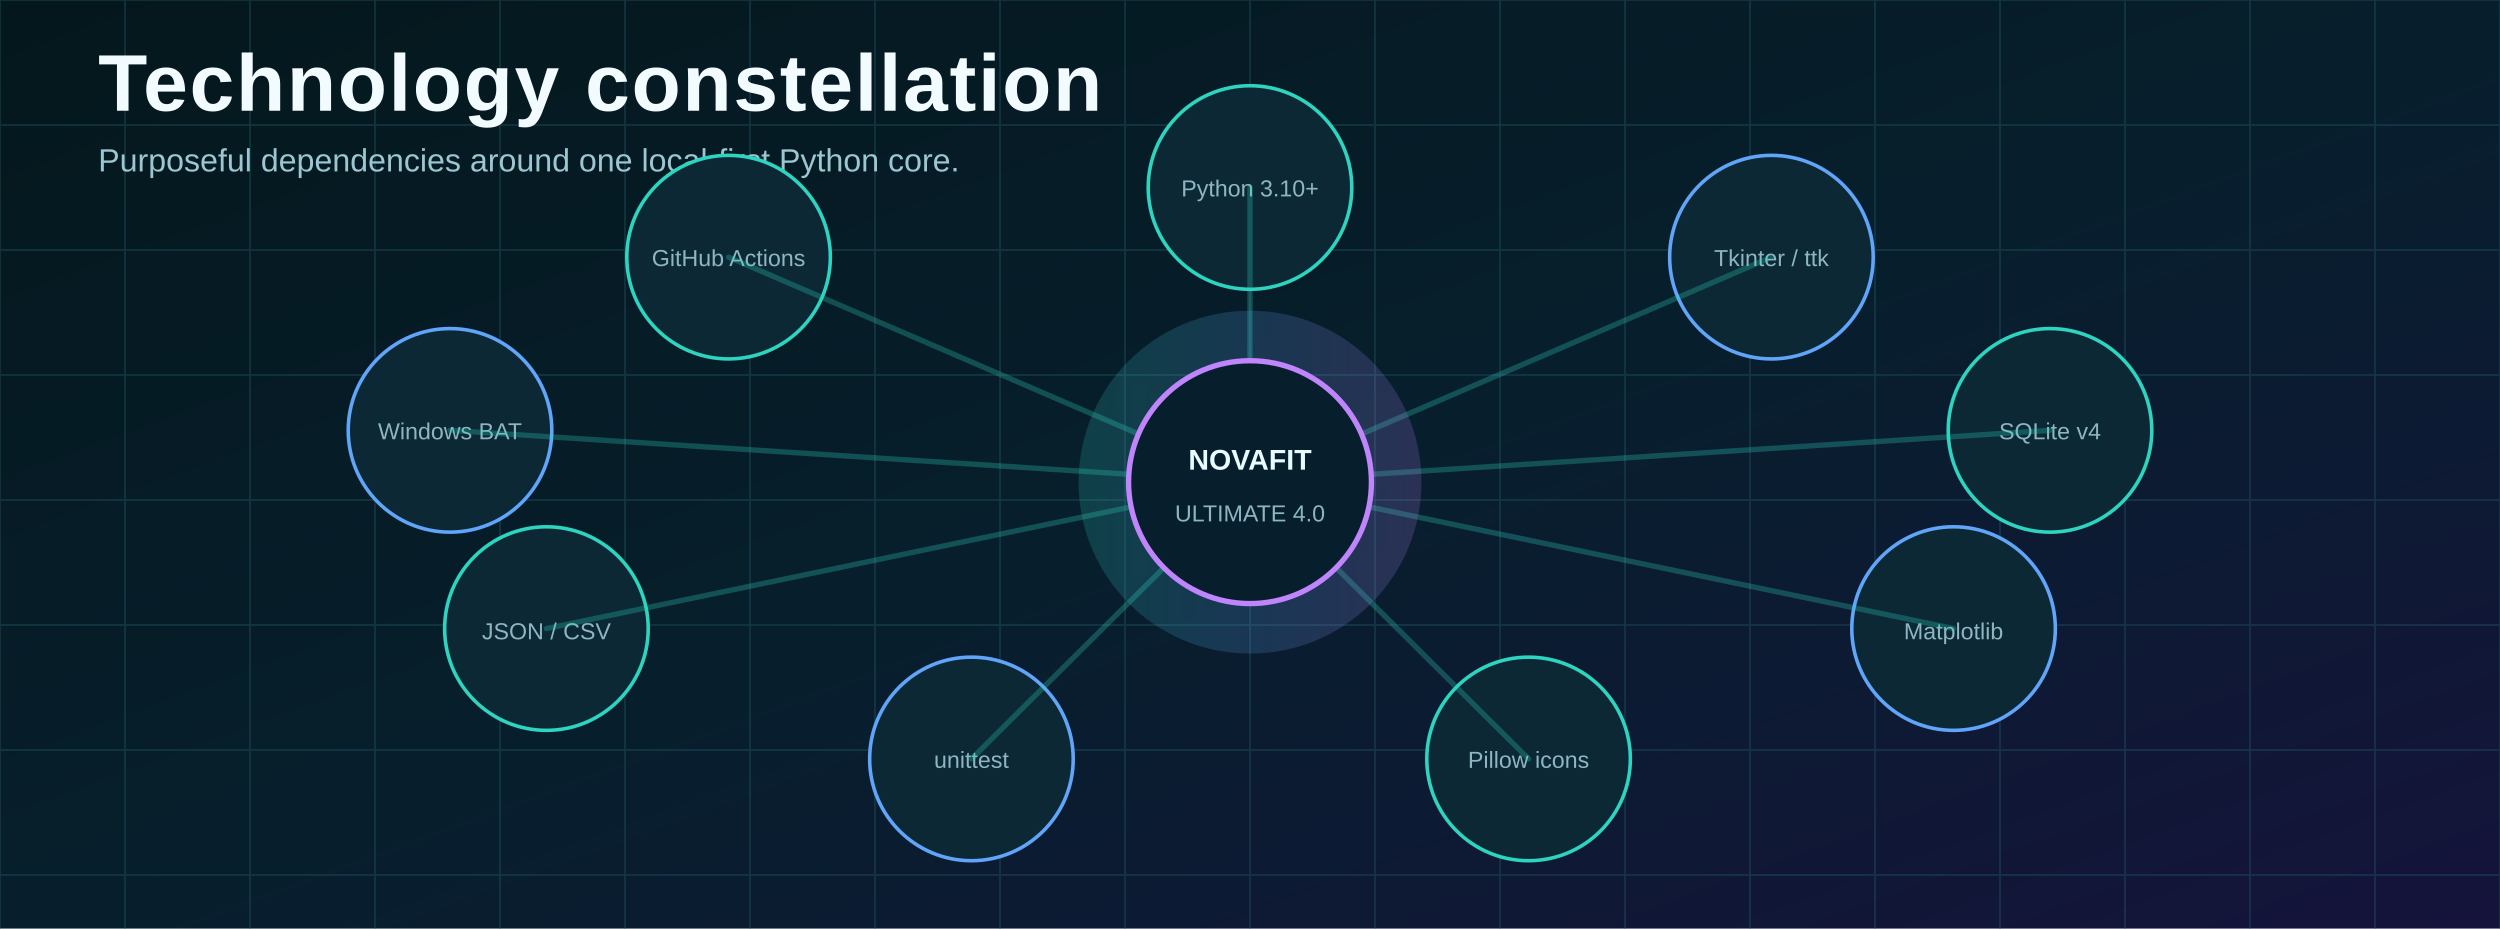
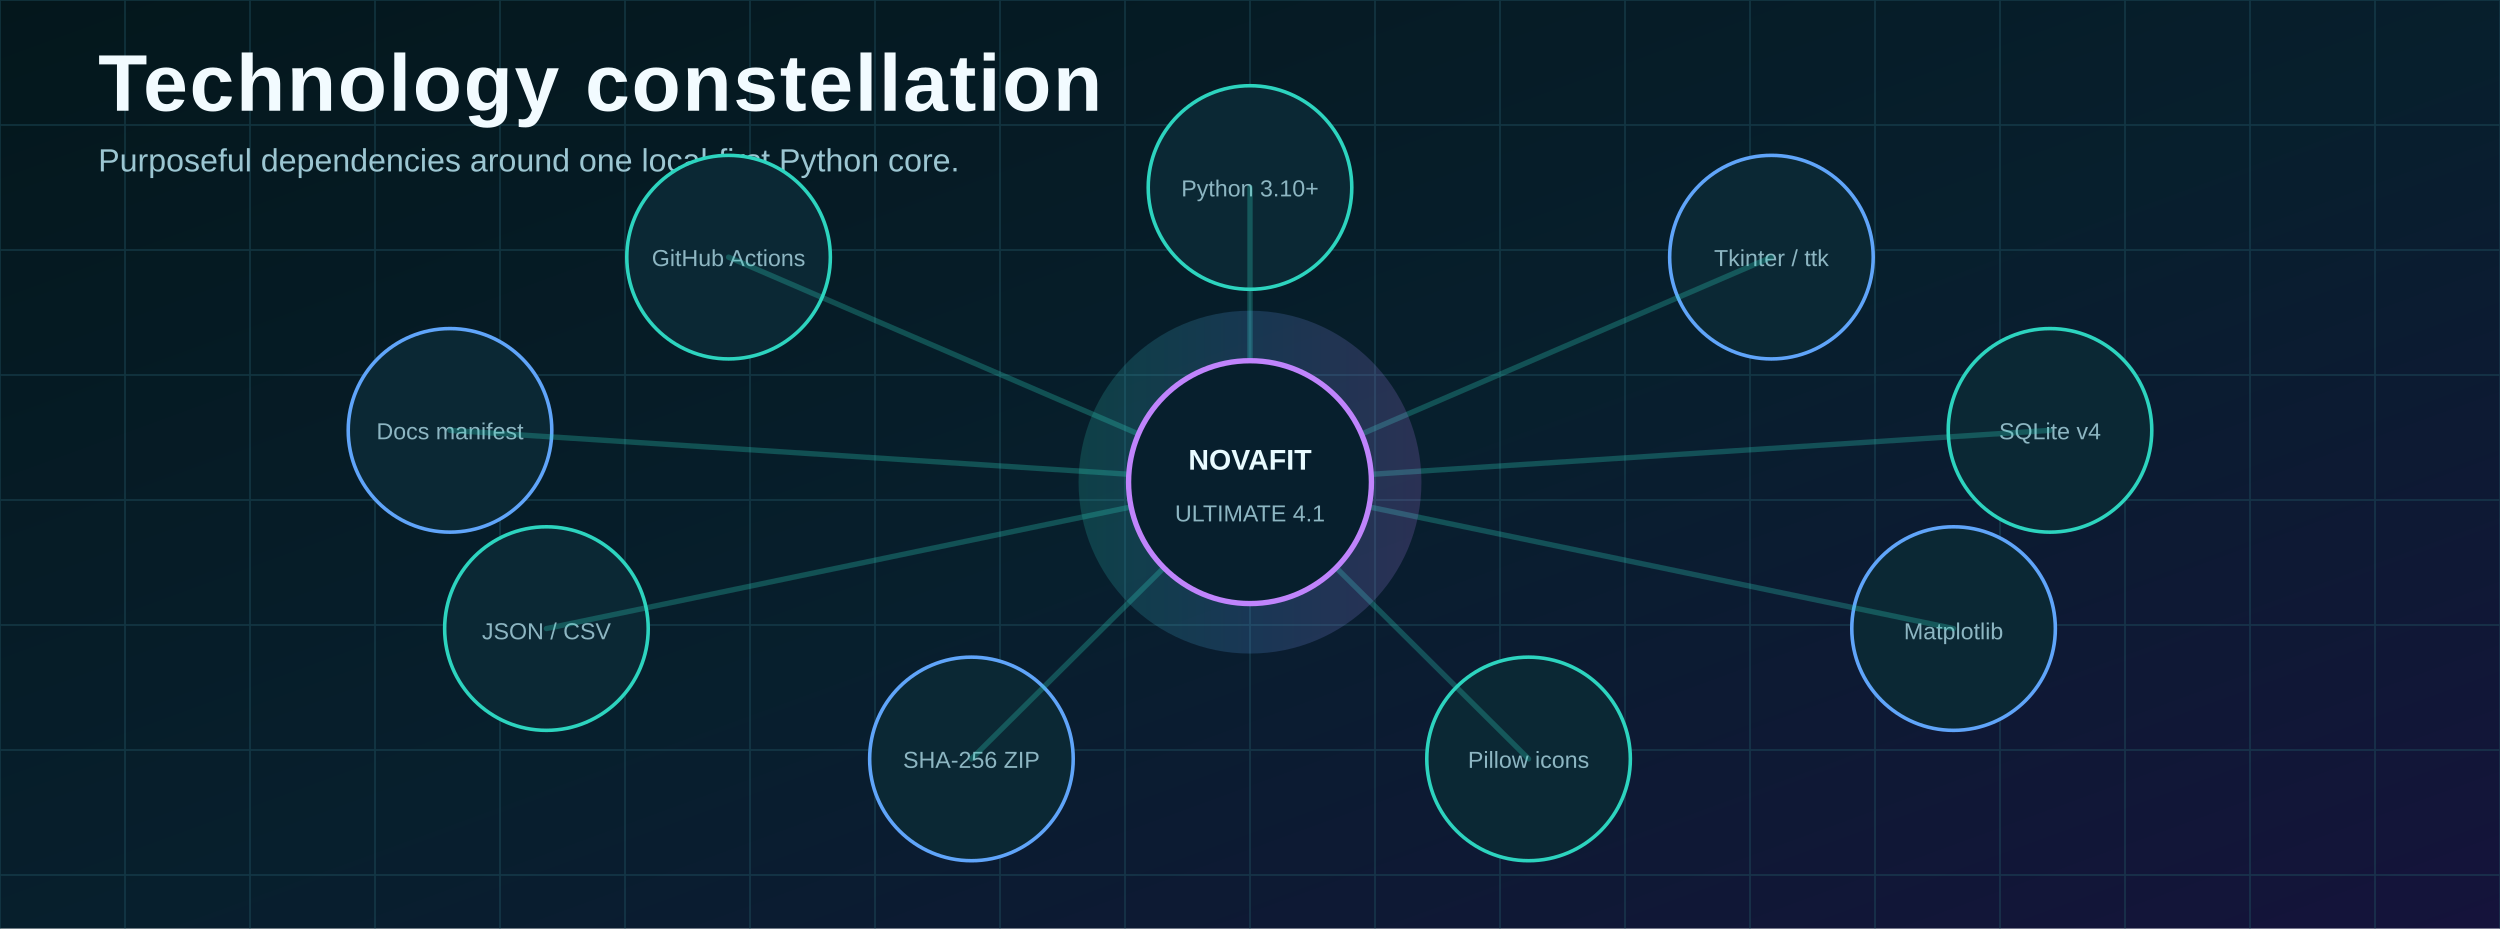
<svg xmlns="http://www.w3.org/2000/svg" viewBox="0 0 1400 520" role="img">
  <defs>
    <linearGradient id="bg" x1="0" y1="0" x2="1" y2="1">
      <stop stop-color="#04171c" />
      <stop offset=".52" stop-color="#071f2d" />
      <stop offset="1" stop-color="#15133b" />
    </linearGradient>
    <linearGradient id="aurora" x1="0" y1="0" x2="1" y2="0">
      <stop stop-color="#2dd4bf" />
      <stop offset=".5" stop-color="#60a5fa" />
      <stop offset="1" stop-color="#c084fc" />
    </linearGradient>
    <filter id="glow">
      <feGaussianBlur stdDeviation="5" result="b" />
      <feMerge>
        <feMergeNode in="b" />
        <feMergeNode in="SourceGraphic" />
      </feMerge>
    </filter>
  </defs>
  <style>
  .bg{fill:url(#bg)} .grid{stroke:#1f5261;stroke-width:1;opacity:.45}
  .title{font:700 45px 'Segoe UI',Arial;fill:#f2fbff;letter-spacing:1px}
  .subtitle{font:500 18px 'Segoe UI',Arial;fill:#9cc6d2}
  .label{font:700 16px 'Segoe UI',Arial;fill:#e8fbff}
  .small{font:500 13px 'Segoe UI',Arial;fill:#8db6c2}
  .card{fill:#0a2830;stroke:#2dd4bf;stroke-width:2}
  .card2{fill:#101d42;stroke:#60a5fa;stroke-width:2}
  .line{fill:none;stroke:#2dd4bf;stroke-width:3;stroke-linecap:round}
  .line2{fill:none;stroke:#c084fc;stroke-width:3;stroke-linecap:round}
  .pulse{animation:pulse 2.7s ease-in-out infinite;transform-origin:center}
  .float{animation:float 4.8s ease-in-out infinite;transform-origin:center}
  .spin{animation:spin 13s linear infinite;transform-origin:center}
  .dash{stroke-dasharray:12 14;animation:dash 5s linear infinite}
  .glow{filter:url(#glow)}
  .delay1{animation-delay:-.7s}.delay2{animation-delay:-1.4s}.delay3{animation-delay:-2.1s}
  @keyframes pulse{0%,100%{opacity:.58;transform:scale(.96)}50%{opacity:1;transform:scale(1.04)}}
  @keyframes float{0%,100%{transform:translateY(0)}50%{transform:translateY(-12px)}}
  @keyframes spin{to{transform:rotate(360deg)}}
  @keyframes dash{to{stroke-dashoffset:-104}}
  @media (prefers-reduced-motion:reduce){.pulse,.float,.spin,.dash{animation:none!important}}
</style>
  <rect width="1400" height="520" class="bg" />
  <path d="M0 0V520 M70 0V520 M140 0V520 M210 0V520 M280 0V520 M350 0V520 M420 0V520 M490 0V520 M560 0V520 M630 0V520 M700 0V520 M770 0V520 M840 0V520 M910 0V520 M980 0V520 M1050 0V520 M1120 0V520 M1190 0V520 M1260 0V520 M1330 0V520 M1400 0V520 M0 0H1400 M0 70H1400 M0 140H1400 M0 210H1400 M0 280H1400 M0 350H1400 M0 420H1400 M0 490H1400" class="grid" />
  <text x="55" y="62" class="title">Technology constellation</text>
  <text x="55" y="96" class="subtitle">Purposeful dependencies around one local-first Python core.</text>
  <g class="float delay0">
    <circle cx="700" cy="105" r="57" fill="#0b2834" stroke="#2dd4bf" stroke-width="2" />
    <text x="700" y="110" class="small" text-anchor="middle">Python 3.10+</text>
  </g>
  <path d="M700 270L700 105" class="line" opacity=".28" />
  <g class="float delay1">
    <circle cx="992" cy="144" r="57" fill="#0b2834" stroke="#60a5fa" stroke-width="2" />
    <text x="992" y="149" class="small" text-anchor="middle">Tkinter / ttk</text>
  </g>
  <path d="M700 270L992 144" class="line" opacity=".28" />
  <g class="float delay2">
    <circle cx="1148" cy="241" r="57" fill="#0b2834" stroke="#2dd4bf" stroke-width="2" />
    <text x="1148" y="246" class="small" text-anchor="middle">SQLite v4</text>
  </g>
  <path d="M700 270L1148 241" class="line" opacity=".28" />
  <g class="float delay3">
    <circle cx="1094" cy="352" r="57" fill="#0b2834" stroke="#60a5fa" stroke-width="2" />
    <text x="1094" y="358" class="small" text-anchor="middle">Matplotlib</text>
  </g>
  <path d="M700 270L1094 352" class="line" opacity=".28" />
  <g class="float delay0">
    <circle cx="856" cy="425" r="57" fill="#0b2834" stroke="#2dd4bf" stroke-width="2" />
    <text x="856" y="430" class="small" text-anchor="middle">Pillow icons</text>
  </g>
  <path d="M700 270L856 425" class="line" opacity=".28" />
  <g class="float delay1">
    <circle cx="544" cy="425" r="57" fill="#0b2834" stroke="#60a5fa" stroke-width="2" />
-     <text x="544" y="430" class="small" text-anchor="middle">unittest</text>
+     <text x="544" y="430" class="small" text-anchor="middle">SHA-256 ZIP</text>
  </g>
  <path d="M700 270L544 425" class="line" opacity=".28" />
  <g class="float delay2">
    <circle cx="306" cy="352" r="57" fill="#0b2834" stroke="#2dd4bf" stroke-width="2" />
    <text x="306" y="358" class="small" text-anchor="middle">JSON / CSV</text>
  </g>
  <path d="M700 270L306 352" class="line" opacity=".28" />
  <g class="float delay3">
    <circle cx="252" cy="241" r="57" fill="#0b2834" stroke="#60a5fa" stroke-width="2" />
-     <text x="252" y="246" class="small" text-anchor="middle">Windows BAT</text>
+     <text x="252" y="246" class="small" text-anchor="middle">Docs manifest</text>
  </g>
  <path d="M700 270L252 241" class="line" opacity=".28" />
  <g class="float delay0">
    <circle cx="408" cy="144" r="57" fill="#0b2834" stroke="#2dd4bf" stroke-width="2" />
    <text x="408" y="149" class="small" text-anchor="middle">GitHub Actions</text>
  </g>
  <path d="M700 270L408 144" class="line" opacity=".28" />
  <circle cx="700" cy="270" r="96" fill="url(#aurora)" opacity=".19" class="pulse" />
  <circle cx="700" cy="270" r="68" fill="#071f2d" stroke="#c084fc" stroke-width="3" />
  <text x="700" y="263" class="label" text-anchor="middle">NOVAFIT</text>
-   <text x="700" y="292" class="small" text-anchor="middle">ULTIMATE 4.0</text>
+   <text x="700" y="292" class="small" text-anchor="middle">ULTIMATE 4.1</text>
</svg>
